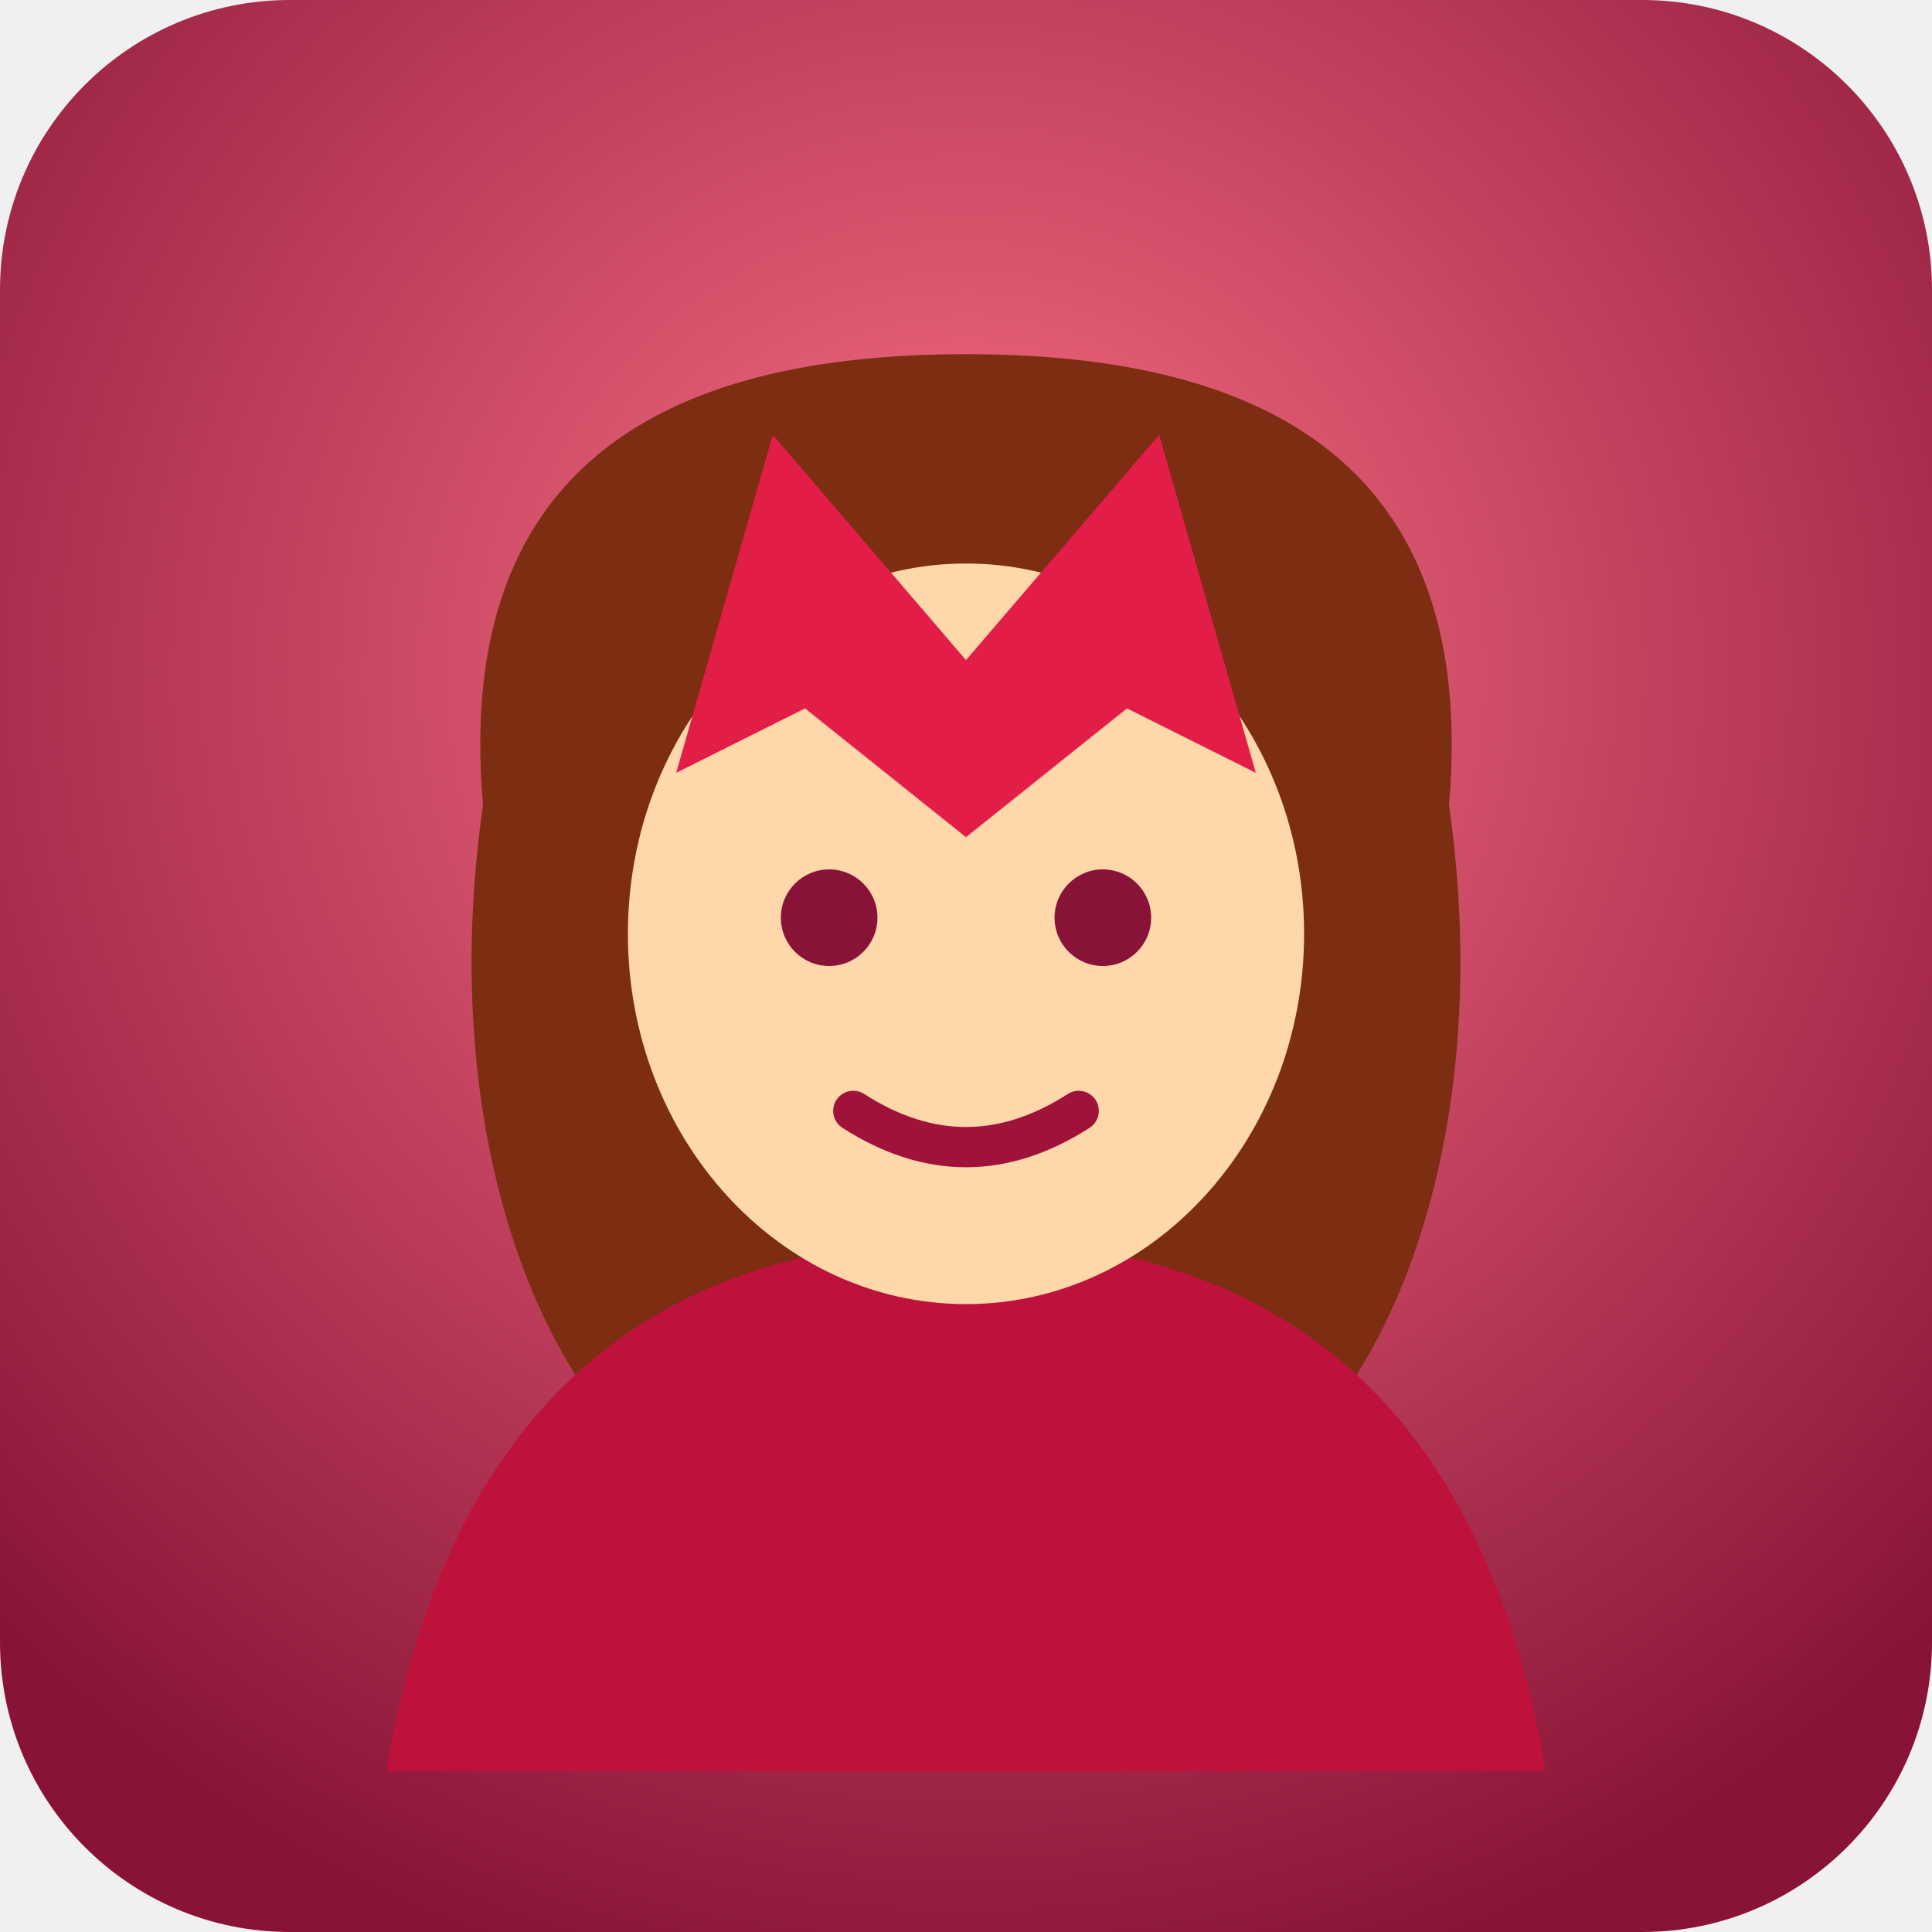
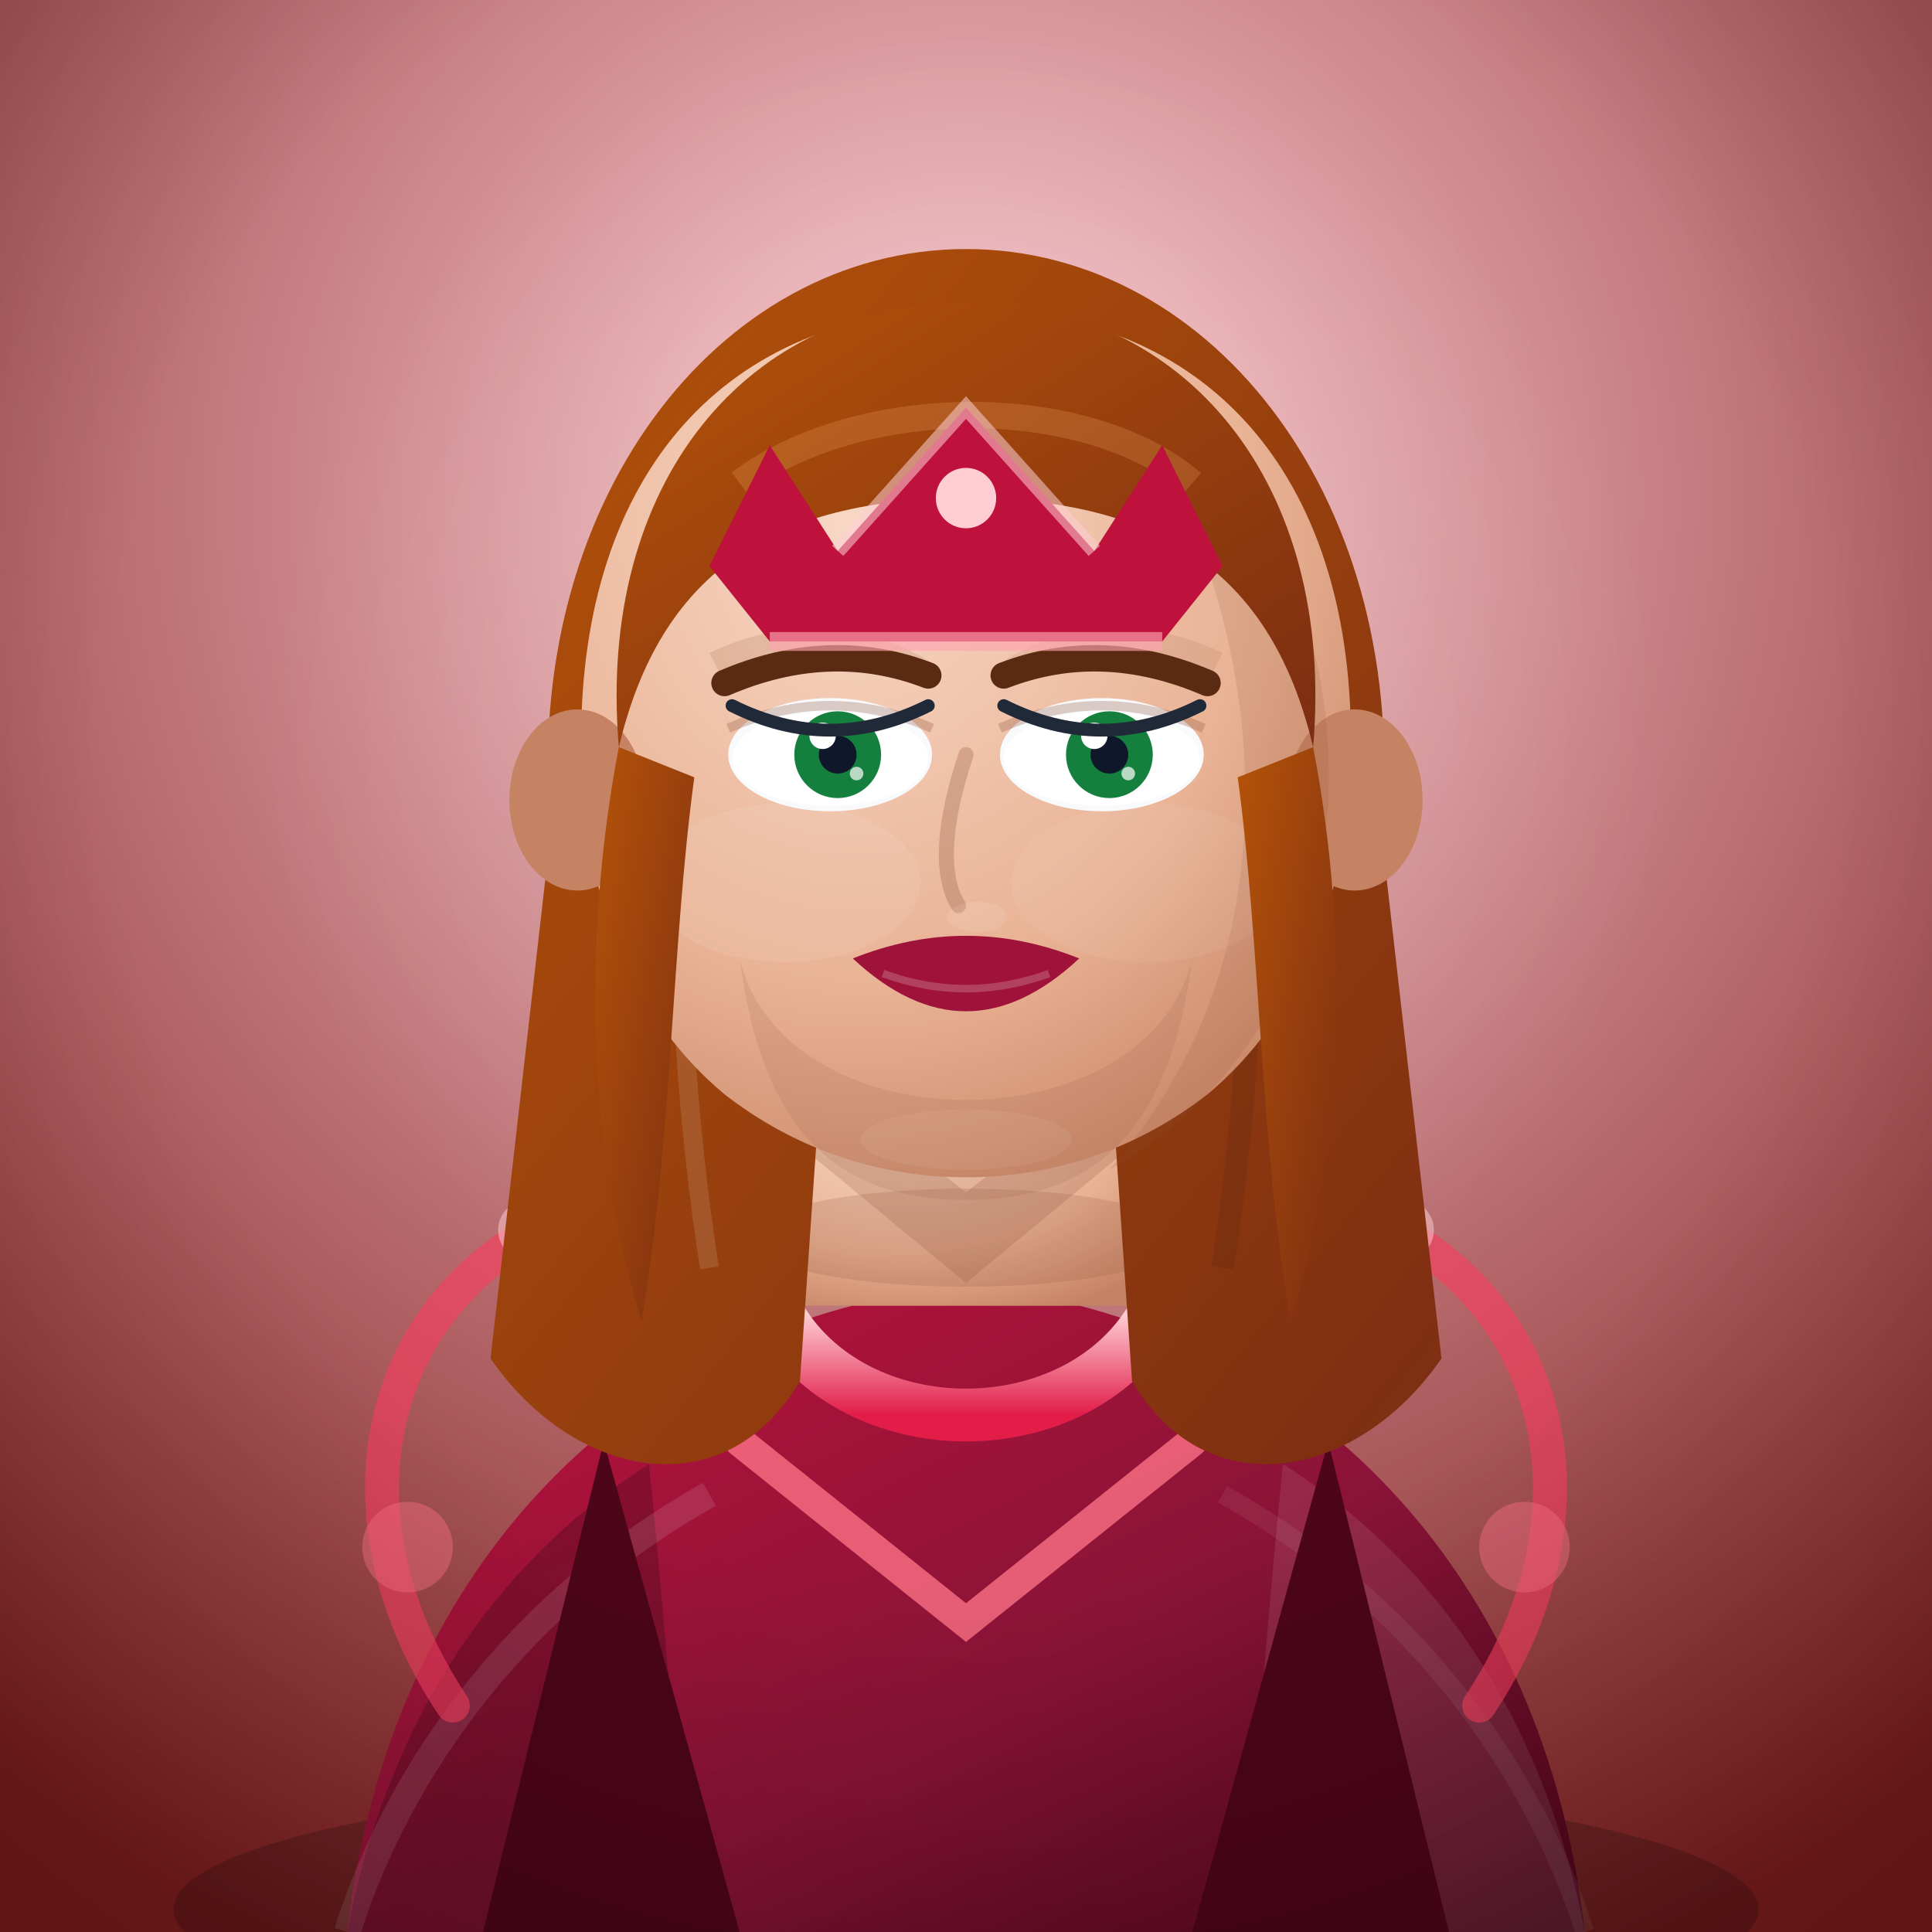
- <svg xmlns="http://www.w3.org/2000/svg" viewBox="0 0 240 240">
+ <svg xmlns="http://www.w3.org/2000/svg" viewBox="0 0 512 512" width="512" height="512">
  <defs>
-     <radialGradient id="bg" cx="50%" cy="35%" r="70%">
-       <stop offset="0%" stop-color="#fb7185" />
-       <stop offset="100%" stop-color="#881337" />
+     <radialGradient id="bg" cx="50%" cy="26%" r="82%">
+       <stop offset="0%" stop-color="#fecdd3" />
+       <stop offset="100%" stop-color="#7f1d1d" />
+     </radialGradient>
+     <radialGradient id="halo" cx="50%" cy="50%" r="50%">
+       <stop offset="0%" stop-color="#fff" stop-opacity=".2" />
+       <stop offset="100%" stop-color="#fff" stop-opacity="0" />
+     </radialGradient>
+     <radialGradient id="skin" cx="36%" cy="26%" r="84%">
+       <stop offset="0%" stop-color="#f8d8c6" />
+       <stop offset="62%" stop-color="#e9b294" />
+       <stop offset="100%" stop-color="#c58363" />
+     </radialGradient>
+     <linearGradient id="suit" x1="0" y1="0" x2="1" y2="1">
+       <stop offset="0%" stop-color="#be123c" />
+       <stop offset="58%" stop-color="#881337" />
+       <stop offset="100%" stop-color="#4c0519" />
+     </linearGradient>
+     <linearGradient id="hair" x1="0" y1="0" x2="1" y2="1">
+       <stop offset="0%" stop-color="#b45309" />
+       <stop offset="100%" stop-color="#7c2d12" />
+     </linearGradient>
+     <linearGradient id="mask" x1="0" y1="0" x2="1" y2="1">
+       <stop offset="0%" stop-color="#facc15" />
+       <stop offset="55%" stop-color="#b45309" />
+       <stop offset="100%" stop-color="#b45309" />
+     </linearGradient>
+     <linearGradient id="metal" x1="0" y1="0" x2="1" y2="1">
+       <stop offset="0%" stop-color="#e2e8f0" />
+       <stop offset="100%" stop-color="#64748b" />
+     </linearGradient>
+     <linearGradient id="accent" x1="0" y1="0" x2="0" y2="1">
+       <stop offset="0%" stop-color="#fecdd3" />
+       <stop offset="100%" stop-color="#e11d48" />
+     </linearGradient>
+     <linearGradient id="cape" x1="0" y1="0" x2="1" y2="1">
+       <stop offset="0%" stop-color="#dc2626" />
+       <stop offset="100%" stop-color="#7f1d1d" />
+     </linearGradient>
+     <radialGradient id="vignette" cx="50%" cy="38%" r="76%">
+       <stop offset="58%" stop-color="#000" stop-opacity="0" />
+       <stop offset="100%" stop-color="#000" stop-opacity=".34" />
    </radialGradient>
  </defs>
-   <rect width="240" height="240" rx="36" fill="url(#bg)" />
-   <path d="M60 100 C56 54 88 44 120 44 C152 44 184 54 180 100 C186 142 172 174 156 184 L84 184 C68 174 54 142 60 100 Z" fill="#7c2d12" />
-   <path d="M48 220 C56 172 84 154 120 154 C156 154 184 172 192 220 Z" fill="#be123c" />
-   <ellipse cx="120" cy="116" rx="42" ry="46" fill="#fed7aa" />
-   <path d="M84 96 L96 54 L120 82 L144 54 L156 96 L140 88 L120 104 L100 88 Z" fill="#e11d48" />
-   <circle cx="103" cy="114" r="6" fill="#881337" />
-   <circle cx="137" cy="114" r="6" fill="#881337" />
-   <path d="M106 138 Q120 147 134 138" stroke="#9f1239" stroke-width="5" stroke-linecap="round" fill="none" />
+   <rect width="512" height="512" fill="url(#bg)" />
+   <circle cx="256" cy="192" r="184" fill="url(#halo)" />
+   <ellipse cx="256" cy="506" rx="210" ry="36" fill="#000" opacity=".2" />
+   <path d="M92 512 C102 424 156 364 226 346 L286 346 C356 364 410 424 420 512 Z" fill="url(#suit)" />
+   <path d="M92 512 C102 460 128 416 172 388 C178 448 180 484 182 512 Z" fill="#000" opacity=".2" />
+   <path d="M420 512 C410 460 384 416 340 388 C334 448 332 484 330 512 Z" fill="#fff" opacity=".09" />
+   <path d="M92 512 C106 468 138 424 188 396" fill="none" stroke="#fff" stroke-width="7" opacity=".11" />
+   <path d="M420 512 C406 468 374 424 324 396" fill="none" stroke="#fff" stroke-width="5" opacity=".07" />
+   <path d="M128 512 L160 382 L196 512 Z" fill="#4c0519" />
+   <path d="M384 512 L352 382 L316 512 Z" fill="#4c0519" />
+   <path d="M196 382 L256 430 L316 382" fill="none" stroke="#fb7185" stroke-width="8" stroke-linecap="round" opacity=".8" />
+   <path d="M120 452 C88 404 98 350 142 326" fill="none" stroke="#f43f5e" stroke-width="9" opacity=".65" stroke-linecap="round" />
+   <path d="M392 452 C424 404 414 350 370 326" fill="none" stroke="#f43f5e" stroke-width="9" opacity=".65" stroke-linecap="round" />
+   <circle cx="108" cy="410" r="12" fill="#fb7185" opacity=".45" />
+   <circle cx="404" cy="410" r="12" fill="#fb7185" opacity=".45" />
+   <circle cx="140" cy="326" r="8" fill="#fecdd3" opacity=".5" />
+   <circle cx="372" cy="326" r="8" fill="#fecdd3" opacity=".5" />
+   <path d="M206 348 C226 384 286 384 306 348" fill="none" stroke="url(#accent)" stroke-width="14" stroke-linecap="round" />
+   <path d="M210 280 L302 280 L310 346 L202 346 Z" fill="url(#skin)" />
+   <path d="M210 280 L256 316 L302 280 L302 302 L256 340 L210 302 Z" fill="#8d5036" opacity=".22" />
+   <ellipse cx="256" cy="328" rx="58" ry="13" fill="#8d5036" opacity=".18" />
+   <path d="M146 220 C138 134 190 66 256 66 C322 66 374 134 366 220 L382 360 C360 392 320 400 300 366 L292 250 L220 250 L212 366 C192 400 152 392 130 360 Z" fill="url(#hair)" />
+   <path d="M196 112 C178 180 176 258 188 336" fill="none" stroke="#fff" stroke-width="5" opacity=".12" />
+   <path d="M316 112 C334 180 336 258 324 336" fill="none" stroke="#000" stroke-width="6" opacity=".08" />
+   <path d="M256 82 C320 82 358 126 358 196 C358 238 344 270 320 290 C302 304 280 312 256 312 C232 312 210 304 192 290 C168 270 154 238 154 196 C154 126 192 82 256 82 Z" fill="url(#skin)" />
+   <ellipse cx="153" cy="212" rx="18" ry="24" fill="#c58363" />
+   <ellipse cx="359" cy="212" rx="18" ry="24" fill="#c58363" />
+   <path d="M296 98 C334 126 354 164 352 212 C350 258 326 292 294 310 C318 282 330 250 330 210 C330 162 310 122 296 98 Z" fill="#8d5036" opacity=".15" />
+   <ellipse cx="208" cy="234" rx="36" ry="21" fill="#fff" opacity=".075" />
+   <ellipse cx="304" cy="234" rx="36" ry="21" fill="#fff" opacity=".055" />
+   <path d="M188 173 Q218 159 246 175 Q218 167 192 181 Z" fill="#8d5036" opacity=".16" />
+   <path d="M324 173 Q294 159 266 175 Q294 167 320 181 Z" fill="#8d5036" opacity=".12" />
+   <path d="M256 200 C250 218 249 232 254 240" fill="none" stroke="#8d5036" stroke-width="4" opacity=".28" stroke-linecap="round" />
+   <ellipse cx="259" cy="243" rx="8" ry="4" fill="#fff" opacity=".1" />
+   <path d="M192 181 Q220 169 246 179" fill="none" stroke="#5b2a12" stroke-width="7" stroke-linecap="round" />
+   <path d="M320 181 Q292 169 266 179" fill="none" stroke="#5b2a12" stroke-width="7" stroke-linecap="round" />
+   <ellipse cx="220" cy="200" rx="27" ry="15" fill="#f8fafc" />
+   <ellipse cx="220" cy="201" rx="26" ry="12.5" fill="#fff" />
+   <circle cx="222" cy="200" r="11.5" fill="#15803d" />
+   <circle cx="222" cy="202" r="7" fill="#15803d" opacity=".55" />
+   <circle cx="222" cy="200" r="5" fill="#0f172a" />
+   <circle cx="218" cy="195" r="3.5" fill="#fff" />
+   <circle cx="227" cy="205" r="1.8" fill="#fff" opacity=".7" />
+   <path d="M193 193 Q220 181 247 193" fill="none" stroke="#8d5036" stroke-width="2.5" opacity=".28" />
+   <path d="M194 187 Q220 200 246 187" fill="none" stroke="#1f2937" stroke-width="3.4" stroke-linecap="round" />
+   <ellipse cx="292" cy="200" rx="27" ry="15" fill="#f8fafc" />
+   <ellipse cx="292" cy="201" rx="26" ry="12.5" fill="#fff" />
+   <circle cx="294" cy="200" r="11.5" fill="#15803d" />
+   <circle cx="294" cy="202" r="7" fill="#15803d" opacity=".55" />
+   <circle cx="294" cy="200" r="5" fill="#0f172a" />
+   <circle cx="290" cy="195" r="3.5" fill="#fff" />
+   <circle cx="299" cy="205" r="1.8" fill="#fff" opacity=".7" />
+   <path d="M265 193 Q292 181 319 193" fill="none" stroke="#8d5036" stroke-width="2.5" opacity=".28" />
+   <path d="M266 187 Q292 200 318 187" fill="none" stroke="#1f2937" stroke-width="3.4" stroke-linecap="round" />
+   <path d="M226 254 Q256 242 286 254 Q256 282 226 254 Z" fill="#9f1239" />
+   <path d="M234 258 Q256 266 278 258" fill="none" stroke="#fff" stroke-width="2" opacity=".2" />
+   <path d="M196 254 C208 304 304 304 316 254 C310 300 290 318 256 318 C222 318 202 300 196 254 Z" fill="#8d5036" opacity=".13" />
+   <ellipse cx="256" cy="302" rx="28" ry="8" fill="#fff" opacity=".06" />
+   <path d="M164 198 C158 128 198 80 256 80 C314 80 354 128 348 198 C338 156 312 132 256 132 C200 132 174 156 164 198 Z" fill="url(#hair)" />
+   <path d="M164 198 C154 250 156 306 170 350 C178 304 178 250 184 206 Z" fill="url(#hair)" />
+   <path d="M348 198 C358 250 356 306 342 350 C334 304 334 250 328 206 Z" fill="url(#hair)" />
+   <path d="M196 128 C228 104 288 104 316 128" fill="none" stroke="#fdba74" stroke-width="7" opacity=".2" />
+   <path d="M188 150 L204 118 L222 146 L256 108 L290 146 L308 118 L324 150 L308 170 L204 170 Z" fill="#be123c" />
+   <path d="M204 170 L308 170" stroke="#fda4af" stroke-width="5" opacity=".65" />
+   <path d="M222 146 L256 108 L290 146" fill="none" stroke="#fecdd3" stroke-width="4" opacity=".55" />
+   <circle cx="256" cy="132" r="8" fill="#fecdd3" />
+   <rect width="512" height="512" fill="url(#vignette)" opacity=".7" />
</svg>
